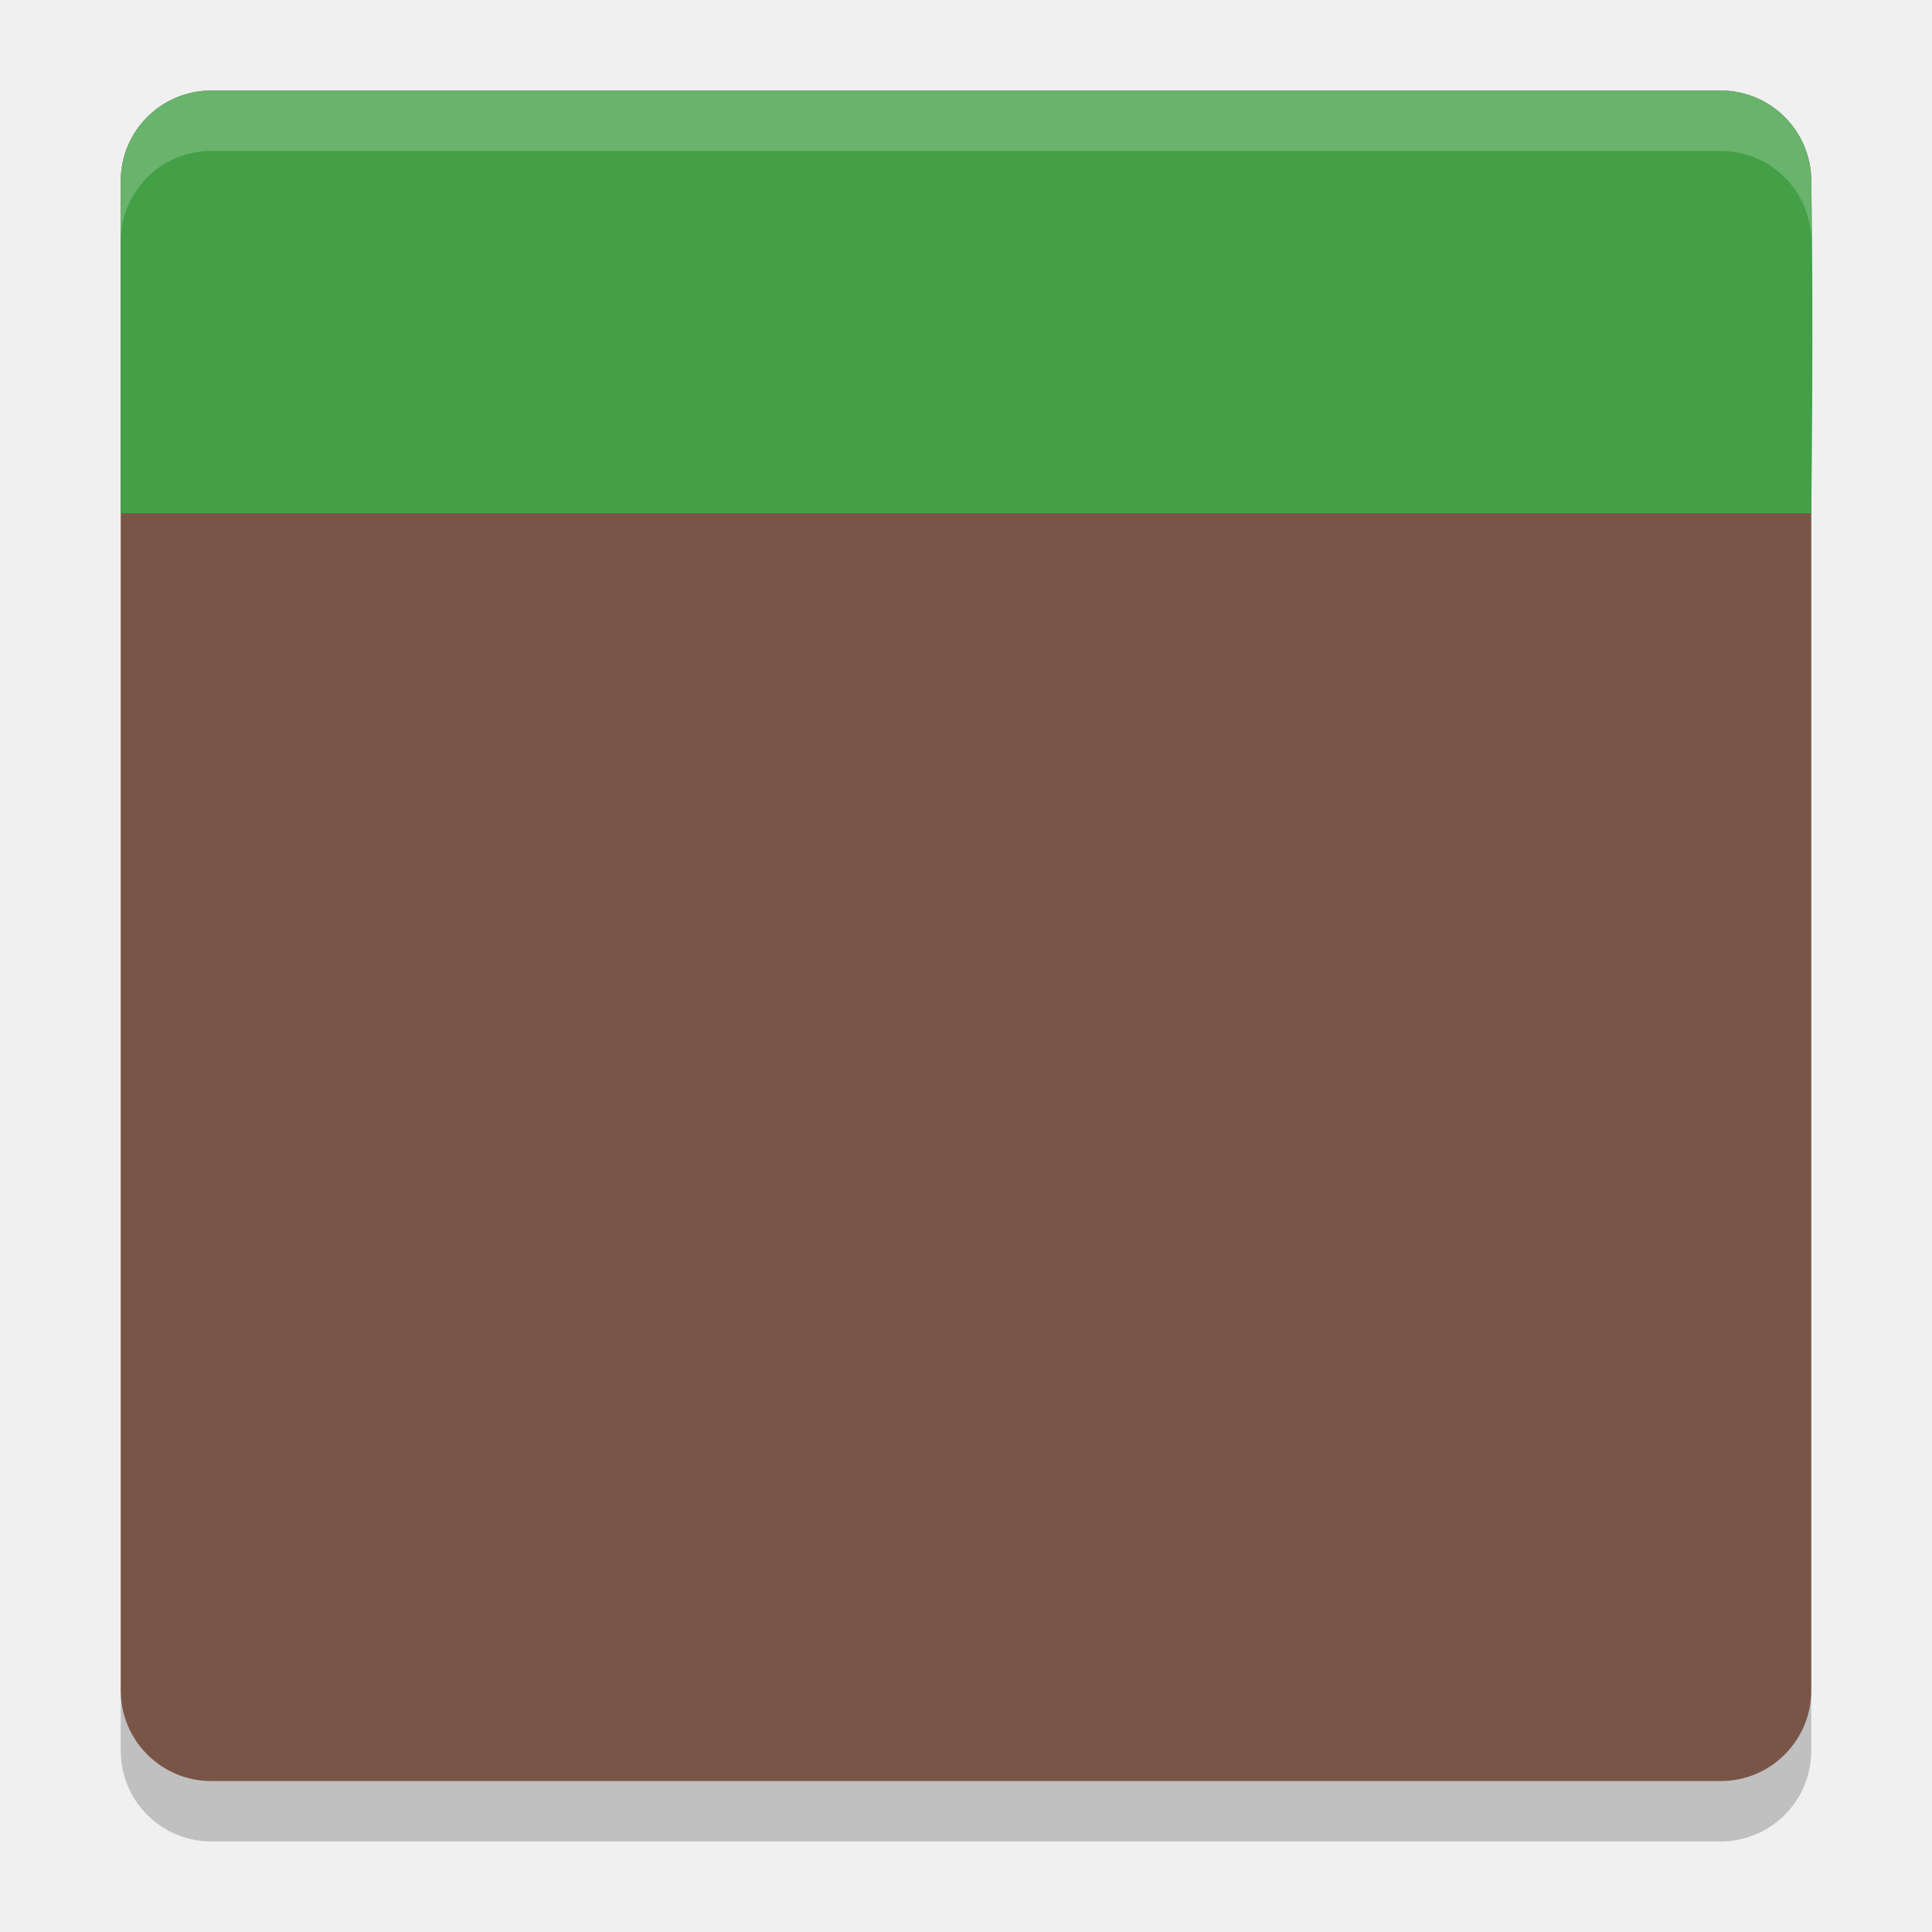
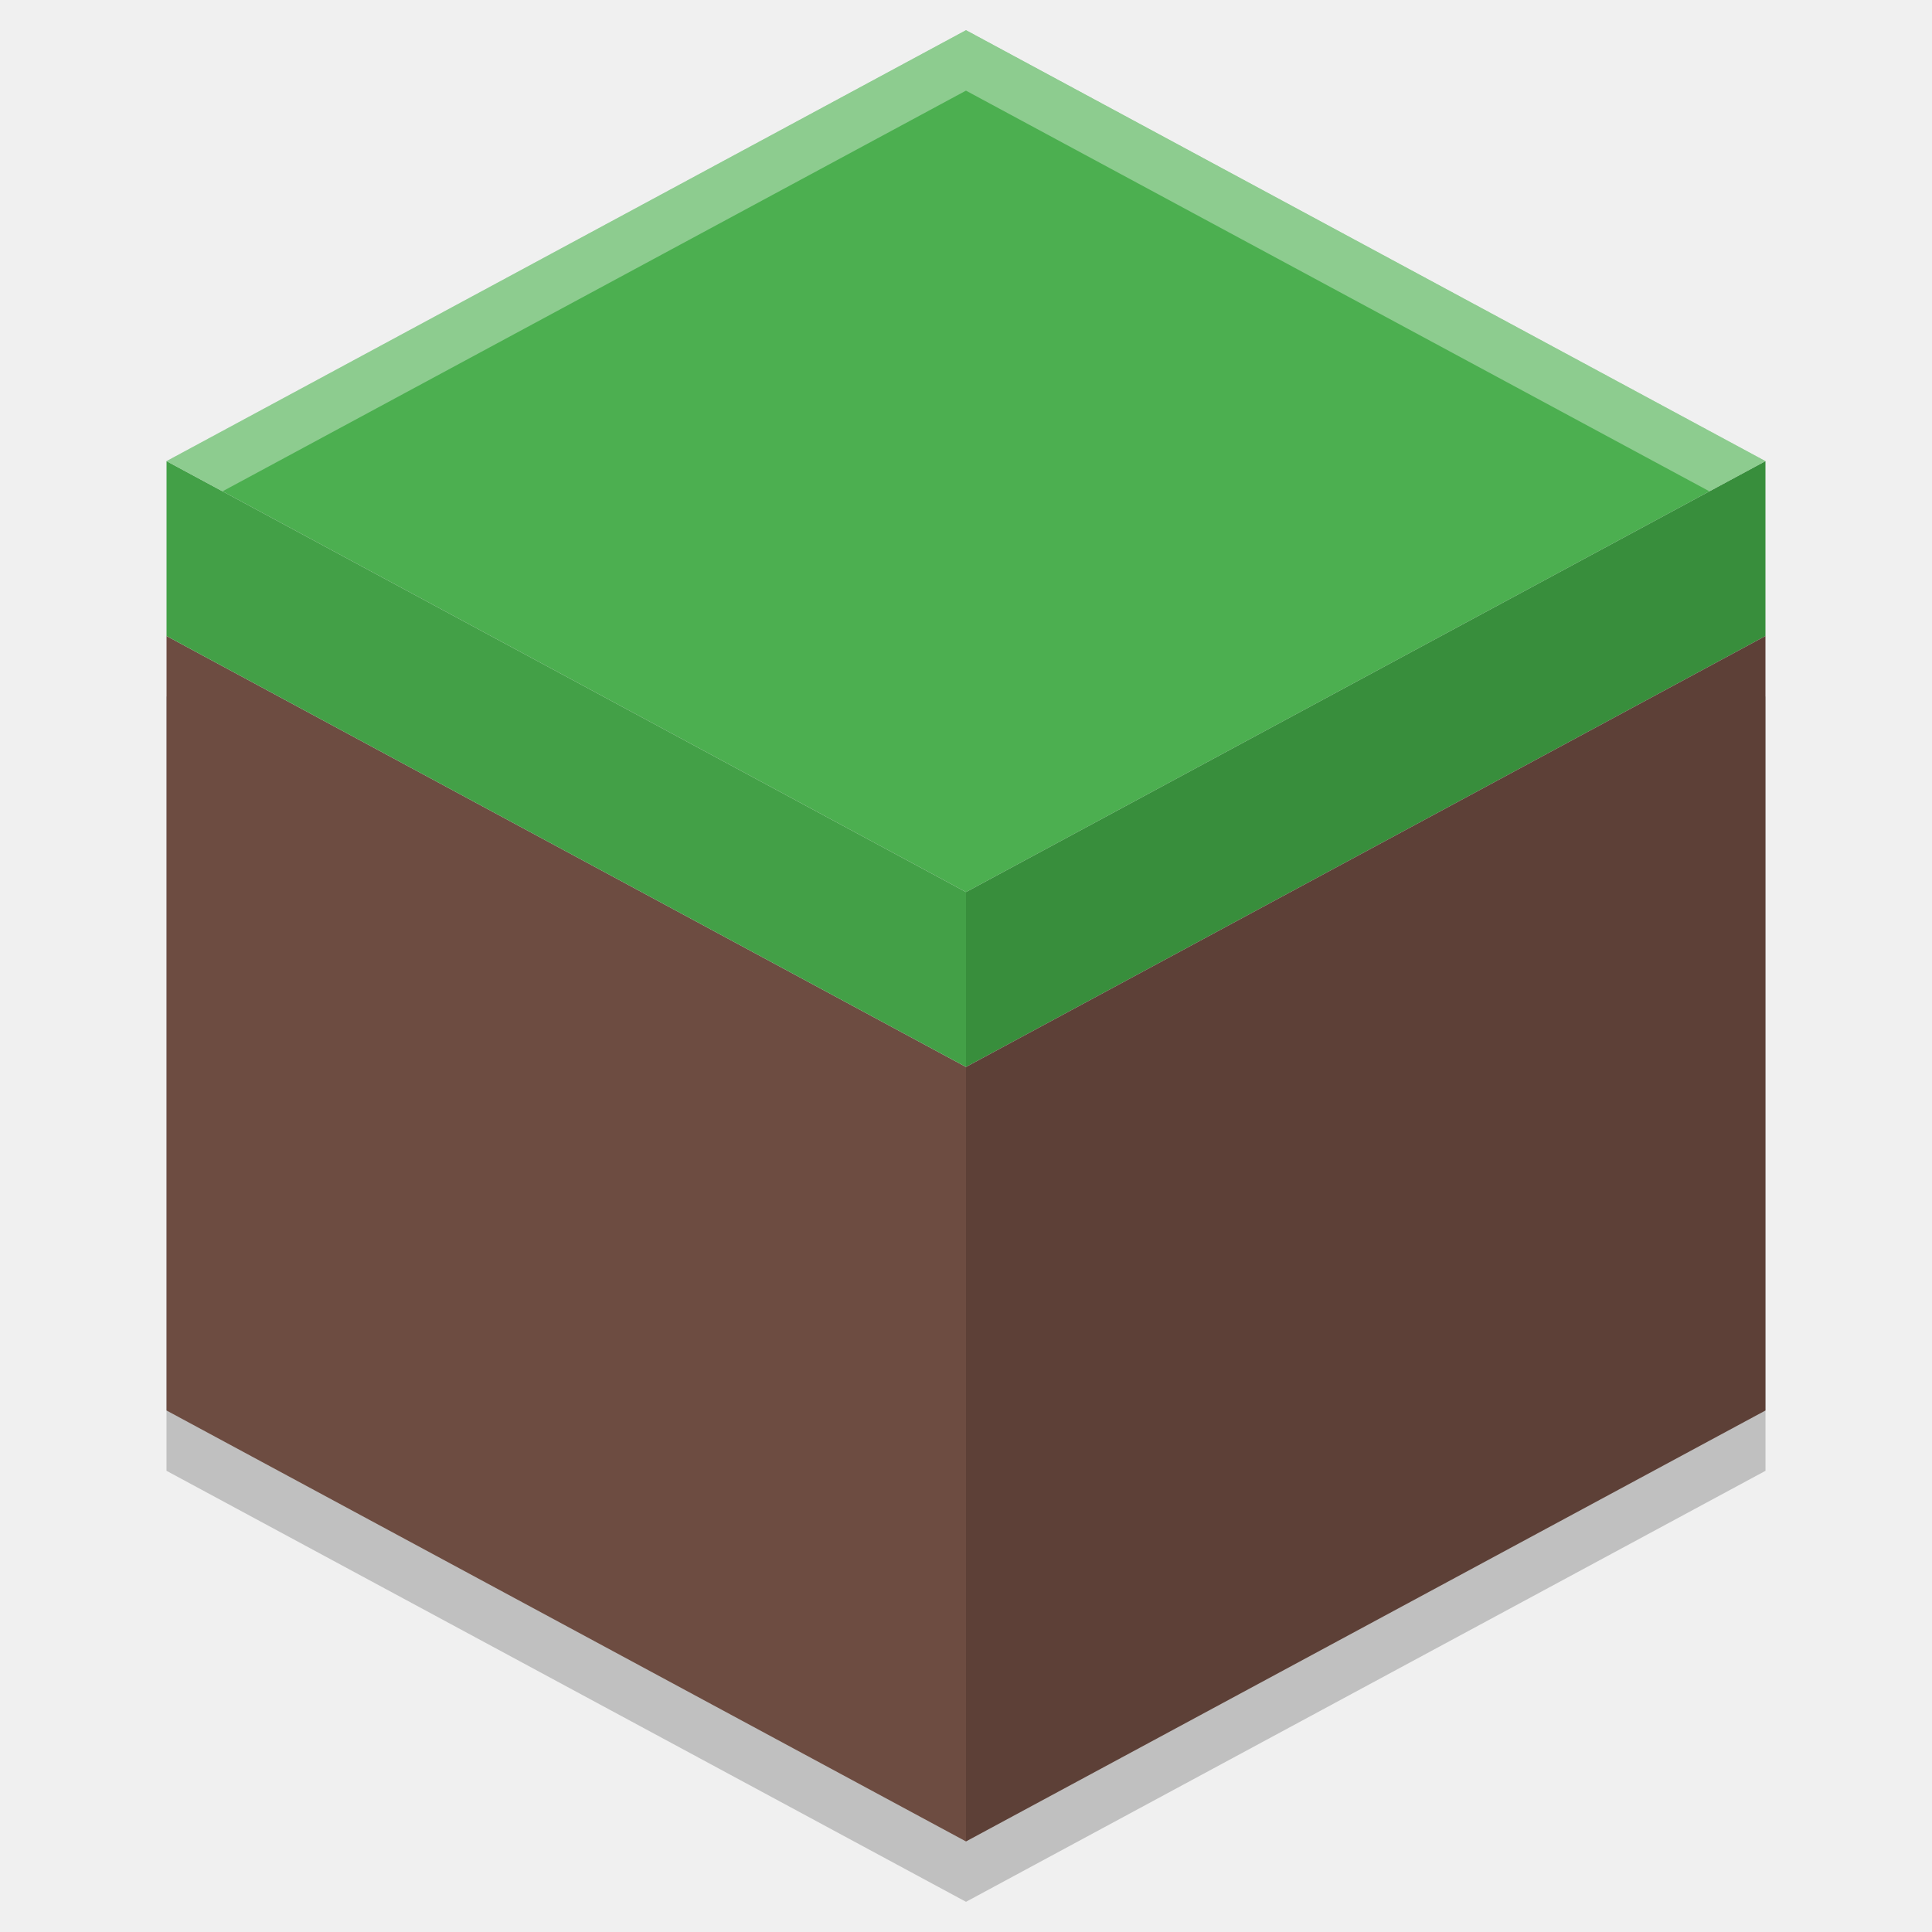
<svg xmlns="http://www.w3.org/2000/svg" width="32" height="32" version="1.0" id="svg14">
  <defs id="defs18" />
  <g id="g936" transform="translate(-2.757123,-0.15197)">
-     <rect style="opacity:0.2" width="28" height="28" x="4.757" y="2.652" rx="1.5" ry="1.5" id="rect2" />
-     <rect style="opacity:1;fill:#795548;stroke-width:0.756;stroke-linecap:round;paint-order:markers fill stroke" id="rect1710" width="28" height="28" x="4.757" y="1.652" rx="1.5" ry="1.5" />
-     <path id="rect1284" style="opacity:1;fill:#43a047;stroke-width:0.756;stroke-linecap:round;paint-order:markers fill stroke" d="m 6.257,1.652 h 25 c 0.831,0 1.5,0.669 1.5,1.5 0.043,2.255 0,5.5 0,5.5 h -28 v -5.5 c 0,-0.831 0.669,-1.5 1.5,-1.5 z" />
-     <path fill="#ffffff" opacity="0.2" d="m 6.257,1.652 c -0.831,0 -1.5,0.669 -1.5,1.5 v 1 c 0,-0.831 0.669,-1.5 1.5,-1.5 h 25 c 0.831,0 1.5,0.669 1.5,1.5 v -1 c 0,-0.831 -0.669,-1.5 -1.5,-1.5 z" id="path12" />
+     <g id="g3863" transform="matrix(0.1034501,0,0,0.1034501,50.57959,20.55073)">
+       <g id="g4762" transform="translate(0,-4.832488)">
+         <path id="path4656" style="font-variation-settings:'wght' 670;opacity:0.2;fill:#000000;stroke-width:4;paint-order:markers fill stroke" d="M -435.617,-80.848 V 43.136 l 128.006,69.006 128.006,-69.006 V -80.848 l -128.006,68.987 z" />
+         <path id="path1432" style="font-variation-settings:'wght' 670;fill:#6d4c41;stroke-width:4;paint-order:markers fill stroke" d="m -435.612,-90.521 128,68.997 v 124 L -435.612,33.479 Z" />
+         <path id="path2306" style="font-variation-settings:'wght' 670;fill:#4caf50;stroke-width:4.822;paint-order:markers fill stroke" d="m -179.612,-118.521 -128,-68.997 -128,68.997 128,68.997 z" />
+         <path id="path2665" style="font-variation-settings:'wght' 670;fill:#388e3c;stroke-width:4;paint-order:markers fill stroke" d="m -179.612,-118.521 -128,68.997 v 28 l 128,-68.997 z" />
+         <path id="path2866" style="font-variation-settings:'wght' 670;fill:#43a047;stroke-width:4;paint-order:markers fill stroke" d="m -435.612,-118.521 128,68.997 v 28 l -128,-68.997 z" />
+         <path id="path4077" style="font-variation-settings:'wght' 670;opacity:0.2;fill:#ffffff;stroke-width:4.822;paint-order:markers fill stroke" d="m -426.655,-113.687 -8.968,-4.833 128.006,-68.987 128.006,68.987 -8.968,4.833 -119.038,-64.154 z" />
+         <path id="path4118" style="font-variation-settings:'wght' 670;opacity:0.2;fill:#ffffff;stroke-width:4.822;paint-order:markers fill stroke" d="m -426.655,-113.687 -8.968,-4.833 128.006,-68.987 128.006,68.987 -8.968,4.833 -119.038,-64.154 z" />
+         <path id="path4538" style="font-variation-settings:'wght' 670;fill:#5d4037;stroke-width:4;paint-order:markers fill stroke" d="m -179.612,-90.521 -128,68.997 v 124 l 128,-68.997 z" />
+       </g>
+     </g>
  </g>
</svg>
